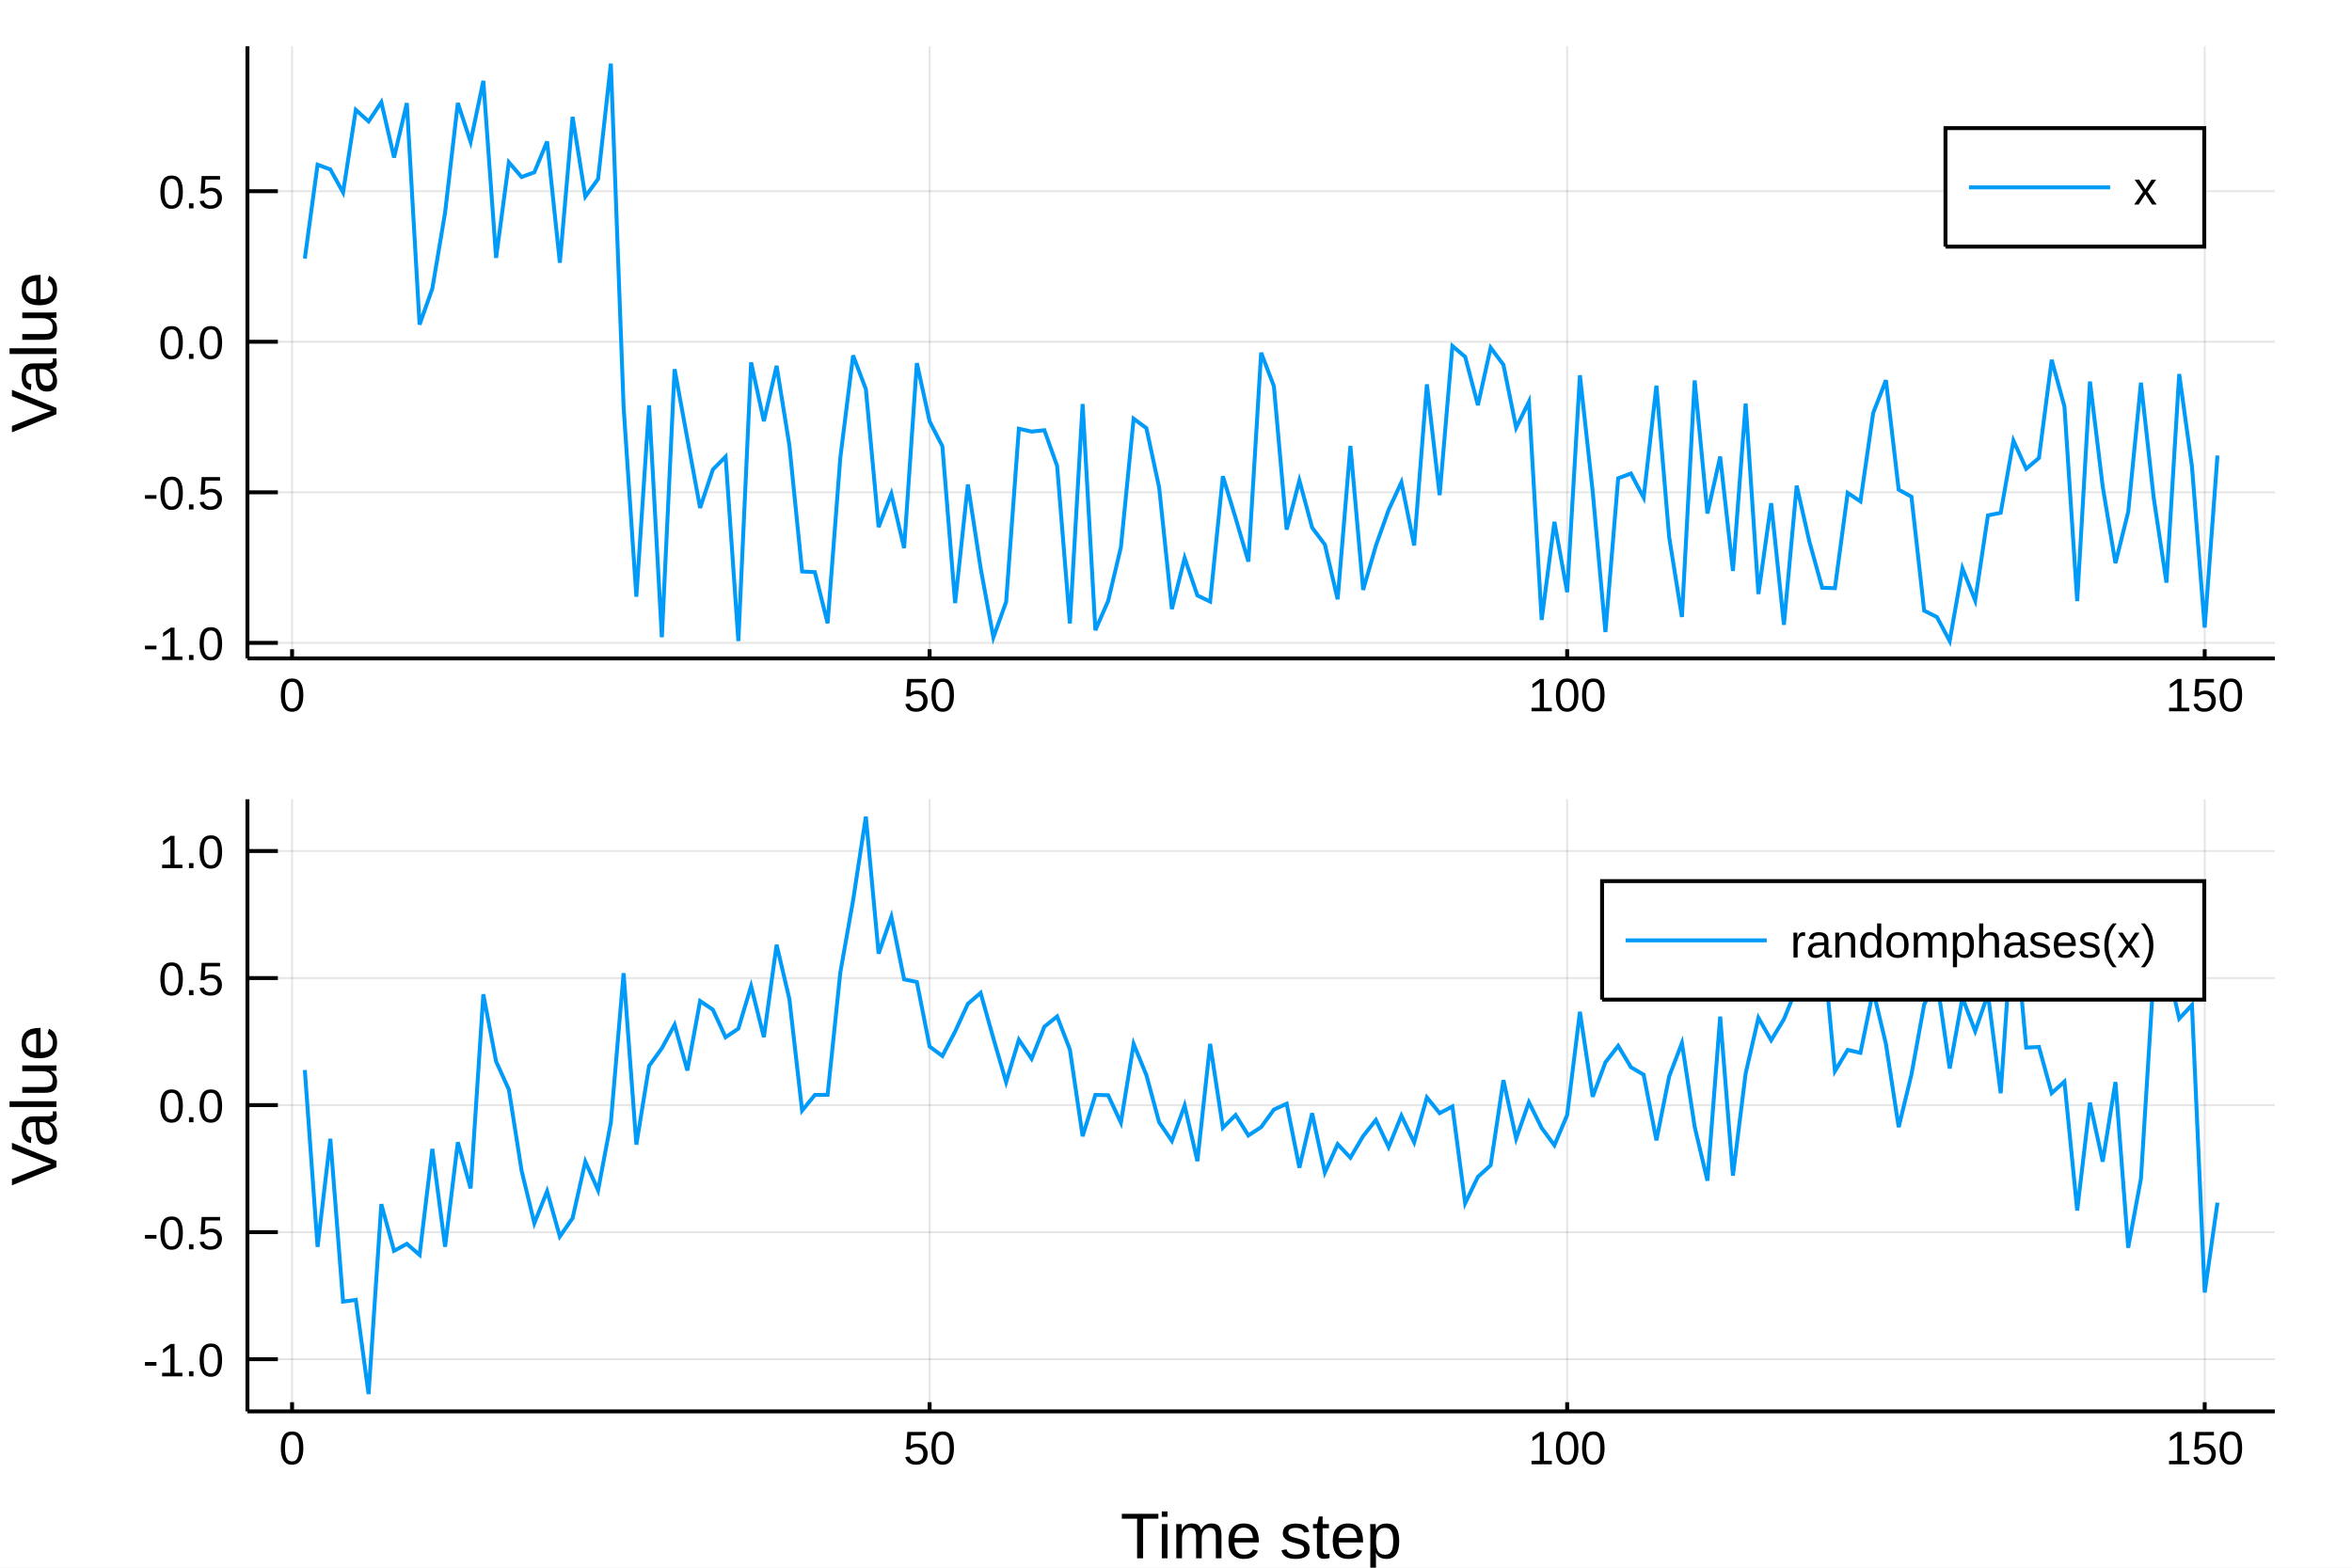
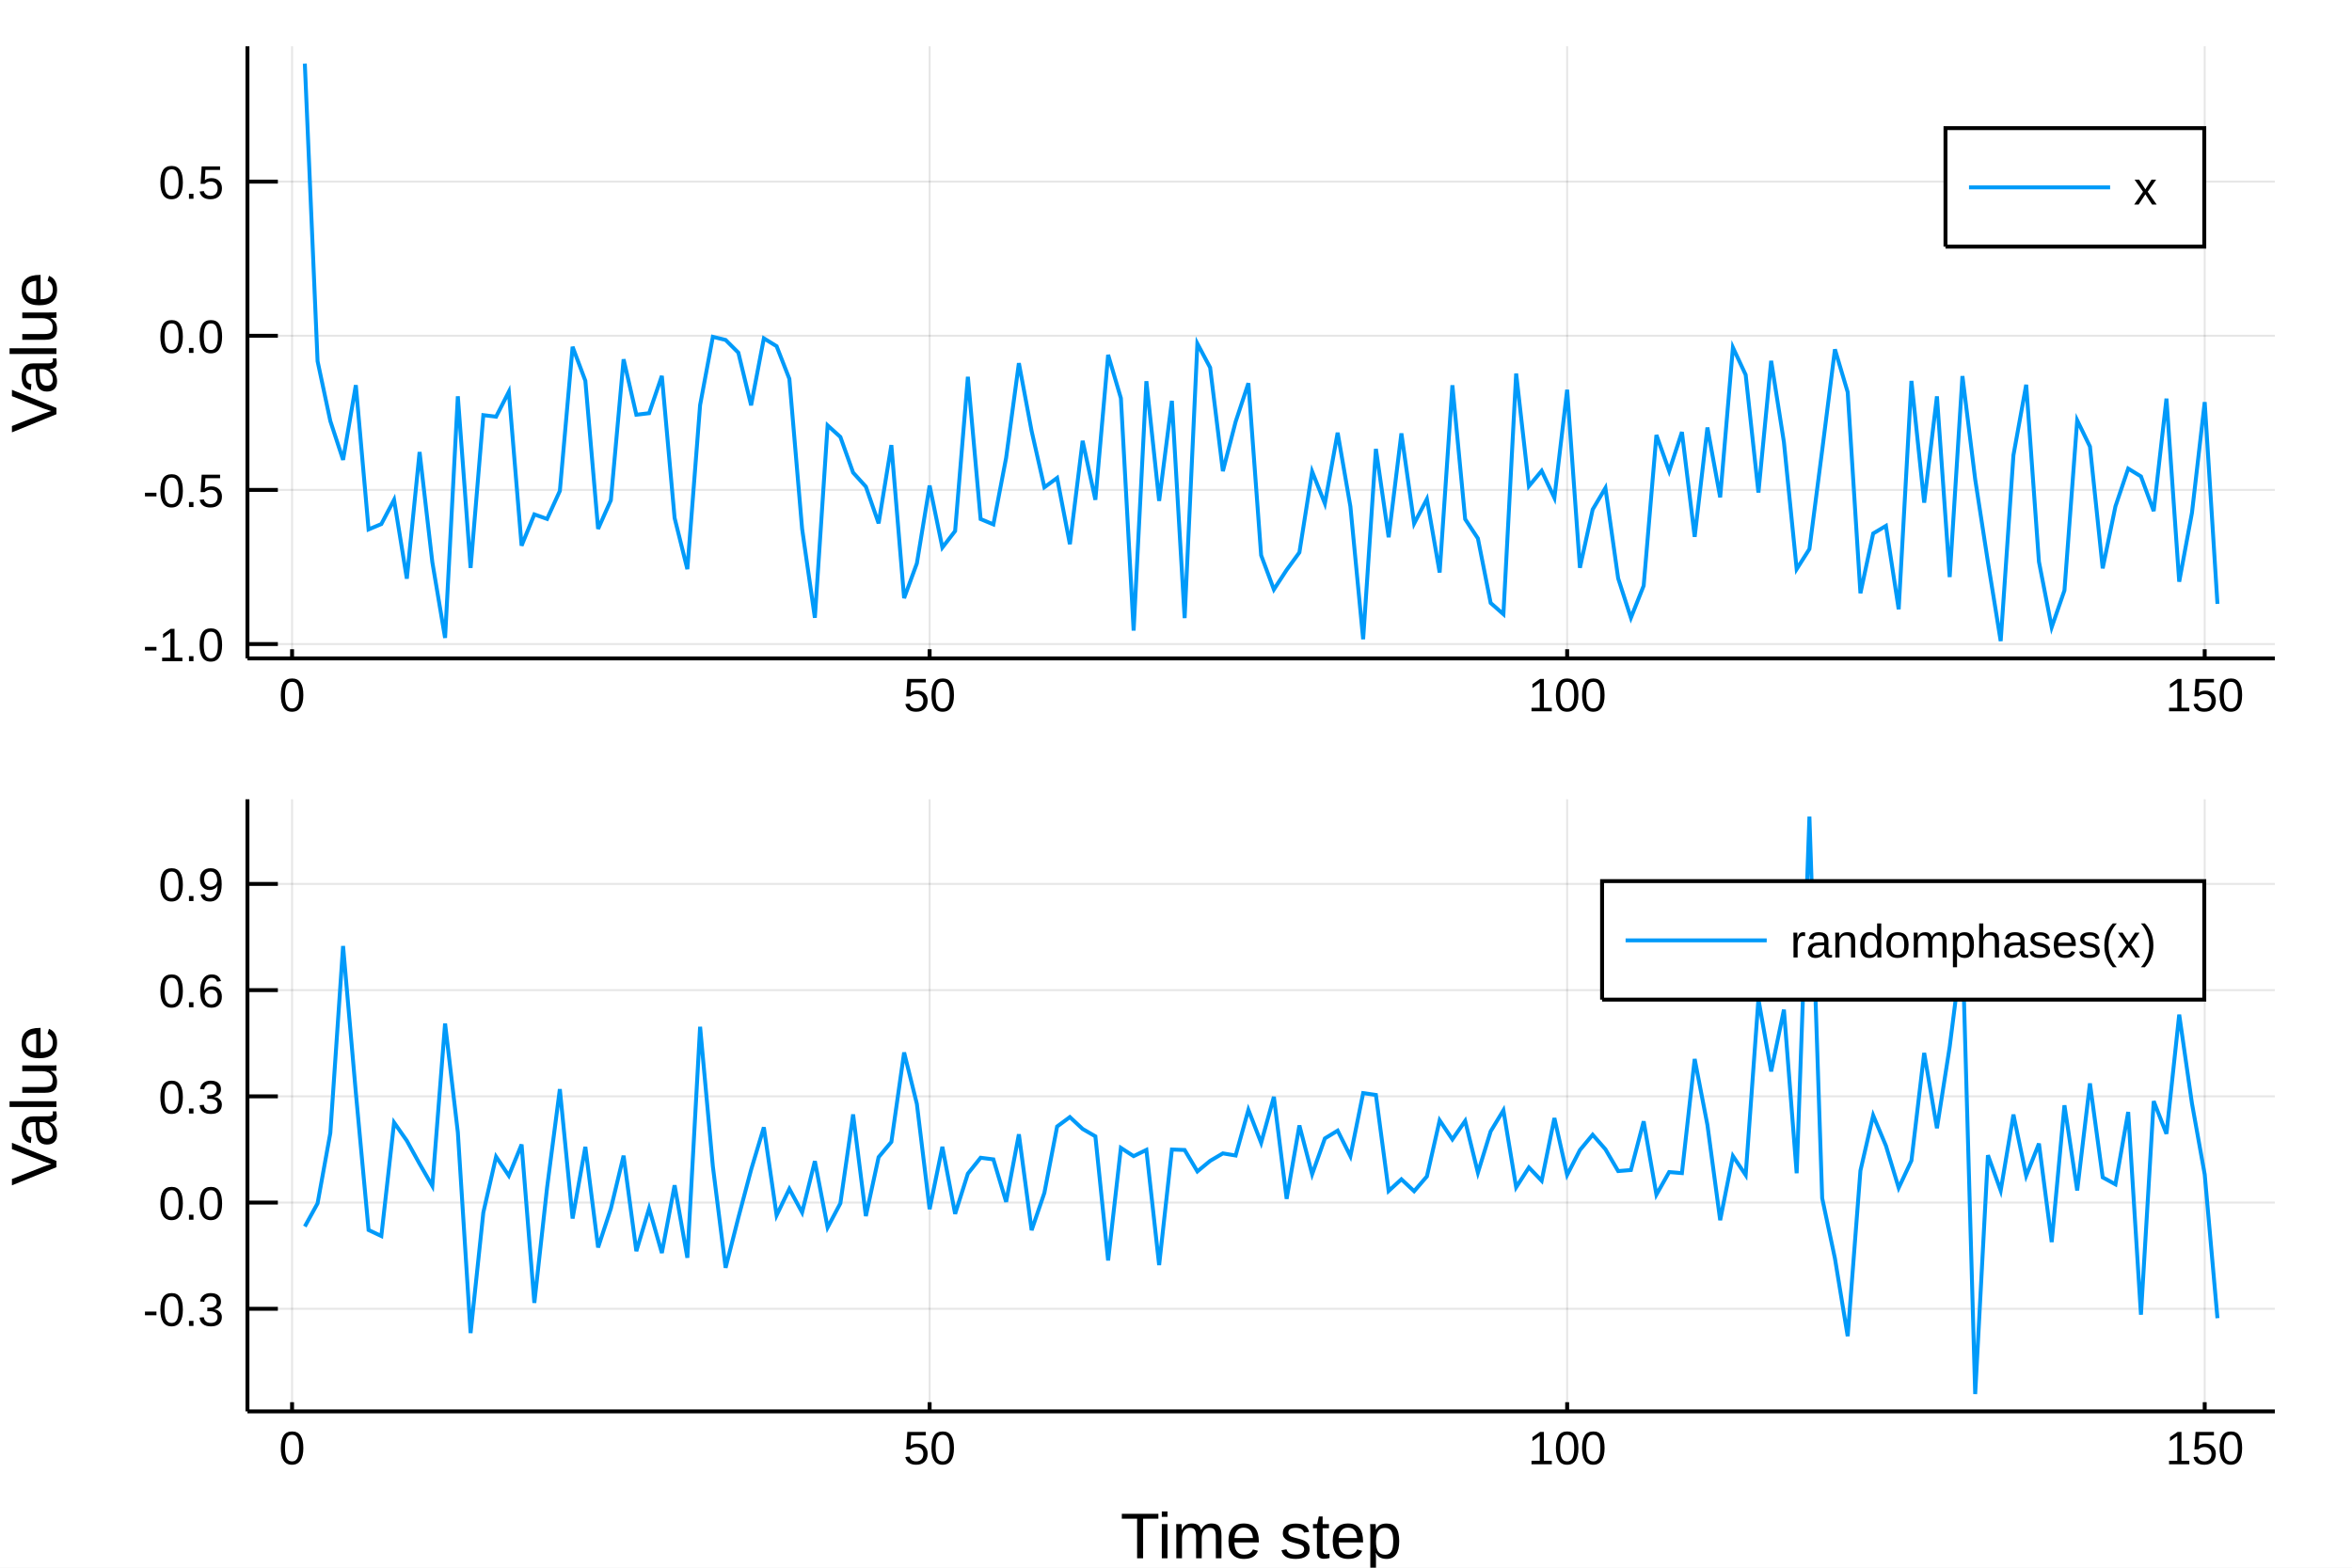
<svg xmlns="http://www.w3.org/2000/svg" width="600" height="400" viewBox="0 0 2400 1600">
  <defs>
-     <clipPath id="clip0000">
+     <clipPath id="clip7400">
      <rect x="0" y="0" width="2400" height="1600" />
    </clipPath>
  </defs>
-   <path clip-path="url(#clip0000)" d=" M0 1600 L2400 1600 L2400 0 L0 0  Z   " fill="#ffffff" fill-rule="evenodd" fill-opacity="1" />
+   <path clip-path="url(#clip7400)" d=" M0 1600 L2400 1600 L2400 0 L0 0  Z   " fill="#ffffff" fill-rule="evenodd" fill-opacity="1" />
  <defs>
-     <clipPath id="clip0001">
+     <clipPath id="clip7401">
      <rect x="480" y="0" width="1681" height="1600" />
    </clipPath>
  </defs>
-   <path clip-path="url(#clip0000)" d=" M252.496 671.979 L2321.26 671.979 L2321.26 47.244 L252.496 47.244  Z   " fill="#ffffff" fill-rule="evenodd" fill-opacity="1" />
+   <path clip-path="url(#clip7400)" d=" M252.496 671.979 L2321.26 671.979 L2321.26 47.244 L252.496 47.244  Z   " fill="#ffffff" fill-rule="evenodd" fill-opacity="1" />
  <defs>
-     <clipPath id="clip0002">
+     <clipPath id="clip7402">
      <rect x="252" y="47" width="2070" height="626" />
    </clipPath>
  </defs>
-   <polyline clip-path="url(#clip0002)" style="stroke:#000000; stroke-width:2; stroke-opacity:0.1; fill:none" points="   298.035,671.979 298.035,47.244    " />
-   <polyline clip-path="url(#clip0002)" style="stroke:#000000; stroke-width:2; stroke-opacity:0.1; fill:none" points="   948.59,671.979 948.59,47.244    " />
-   <polyline clip-path="url(#clip0002)" style="stroke:#000000; stroke-width:2; stroke-opacity:0.1; fill:none" points="   1599.14,671.979 1599.14,47.244    " />
-   <polyline clip-path="url(#clip0002)" style="stroke:#000000; stroke-width:2; stroke-opacity:0.1; fill:none" points="   2249.7,671.979 2249.7,47.244    " />
-   <polyline clip-path="url(#clip0002)" style="stroke:#000000; stroke-width:2; stroke-opacity:0.1; fill:none" points="   252.496,656.119 2321.26,656.119    " />
-   <polyline clip-path="url(#clip0002)" style="stroke:#000000; stroke-width:2; stroke-opacity:0.1; fill:none" points="   252.496,502.461 2321.26,502.461    " />
-   <polyline clip-path="url(#clip0002)" style="stroke:#000000; stroke-width:2; stroke-opacity:0.1; fill:none" points="   252.496,348.804 2321.26,348.804    " />
-   <polyline clip-path="url(#clip0002)" style="stroke:#000000; stroke-width:2; stroke-opacity:0.1; fill:none" points="   252.496,195.147 2321.26,195.147    " />
-   <polyline clip-path="url(#clip0000)" style="stroke:#000000; stroke-width:4; stroke-opacity:1; fill:none" points="   252.496,671.979 2321.26,671.979    " />
-   <polyline clip-path="url(#clip0000)" style="stroke:#000000; stroke-width:4; stroke-opacity:1; fill:none" points="   252.496,671.979 252.496,47.244    " />
-   <polyline clip-path="url(#clip0000)" style="stroke:#000000; stroke-width:4; stroke-opacity:1; fill:none" points="   298.035,671.979 298.035,662.608    " />
-   <polyline clip-path="url(#clip0000)" style="stroke:#000000; stroke-width:4; stroke-opacity:1; fill:none" points="   948.59,671.979 948.59,662.608    " />
-   <polyline clip-path="url(#clip0000)" style="stroke:#000000; stroke-width:4; stroke-opacity:1; fill:none" points="   1599.14,671.979 1599.14,662.608    " />
-   <polyline clip-path="url(#clip0000)" style="stroke:#000000; stroke-width:4; stroke-opacity:1; fill:none" points="   2249.7,671.979 2249.7,662.608    " />
-   <polyline clip-path="url(#clip0000)" style="stroke:#000000; stroke-width:4; stroke-opacity:1; fill:none" points="   252.496,656.119 283.528,656.119    " />
-   <polyline clip-path="url(#clip0000)" style="stroke:#000000; stroke-width:4; stroke-opacity:1; fill:none" points="   252.496,502.461 283.528,502.461    " />
-   <polyline clip-path="url(#clip0000)" style="stroke:#000000; stroke-width:4; stroke-opacity:1; fill:none" points="   252.496,348.804 283.528,348.804    " />
-   <polyline clip-path="url(#clip0000)" style="stroke:#000000; stroke-width:4; stroke-opacity:1; fill:none" points="   252.496,195.147 283.528,195.147    " />
-   <g clip-path="url(#clip0000)">
+   <polyline clip-path="url(#clip7402)" style="stroke:#000000; stroke-width:2; stroke-opacity:0.1; fill:none" points="   298.035,671.979 298.035,47.244    " />
+   <polyline clip-path="url(#clip7402)" style="stroke:#000000; stroke-width:2; stroke-opacity:0.1; fill:none" points="   948.59,671.979 948.59,47.244    " />
+   <polyline clip-path="url(#clip7402)" style="stroke:#000000; stroke-width:2; stroke-opacity:0.1; fill:none" points="   1599.14,671.979 1599.14,47.244    " />
+   <polyline clip-path="url(#clip7402)" style="stroke:#000000; stroke-width:2; stroke-opacity:0.1; fill:none" points="   2249.7,671.979 2249.7,47.244    " />
+   <polyline clip-path="url(#clip7402)" style="stroke:#000000; stroke-width:2; stroke-opacity:0.1; fill:none" points="   252.496,657.327 2321.26,657.327    " />
+   <polyline clip-path="url(#clip7402)" style="stroke:#000000; stroke-width:2; stroke-opacity:0.1; fill:none" points="   252.496,500.013 2321.26,500.013    " />
+   <polyline clip-path="url(#clip7402)" style="stroke:#000000; stroke-width:2; stroke-opacity:0.1; fill:none" points="   252.496,342.699 2321.26,342.699    " />
+   <polyline clip-path="url(#clip7402)" style="stroke:#000000; stroke-width:2; stroke-opacity:0.1; fill:none" points="   252.496,185.384 2321.26,185.384    " />
+   <polyline clip-path="url(#clip7400)" style="stroke:#000000; stroke-width:4; stroke-opacity:1; fill:none" points="   252.496,671.979 2321.26,671.979    " />
+   <polyline clip-path="url(#clip7400)" style="stroke:#000000; stroke-width:4; stroke-opacity:1; fill:none" points="   252.496,671.979 252.496,47.244    " />
+   <polyline clip-path="url(#clip7400)" style="stroke:#000000; stroke-width:4; stroke-opacity:1; fill:none" points="   298.035,671.979 298.035,662.608    " />
+   <polyline clip-path="url(#clip7400)" style="stroke:#000000; stroke-width:4; stroke-opacity:1; fill:none" points="   948.59,671.979 948.59,662.608    " />
+   <polyline clip-path="url(#clip7400)" style="stroke:#000000; stroke-width:4; stroke-opacity:1; fill:none" points="   1599.14,671.979 1599.14,662.608    " />
+   <polyline clip-path="url(#clip7400)" style="stroke:#000000; stroke-width:4; stroke-opacity:1; fill:none" points="   2249.7,671.979 2249.7,662.608    " />
+   <polyline clip-path="url(#clip7400)" style="stroke:#000000; stroke-width:4; stroke-opacity:1; fill:none" points="   252.496,657.327 283.528,657.327    " />
+   <polyline clip-path="url(#clip7400)" style="stroke:#000000; stroke-width:4; stroke-opacity:1; fill:none" points="   252.496,500.013 283.528,500.013    " />
+   <polyline clip-path="url(#clip7400)" style="stroke:#000000; stroke-width:4; stroke-opacity:1; fill:none" points="   252.496,342.699 283.528,342.699    " />
+   <polyline clip-path="url(#clip7400)" style="stroke:#000000; stroke-width:4; stroke-opacity:1; fill:none" points="   252.496,185.384 283.528,185.384    " />
+   <g clip-path="url(#clip7400)">
    <text style="fill:#000000; fill-opacity:1; font-family:Arial,Helvetica Neue,Helvetica,sans-serif; font-size:48px; text-anchor:middle;" transform="rotate(0, 298.035, 725.979)" x="298.035" y="725.979">0</text>
  </g>
-   <g clip-path="url(#clip0000)">
+   <g clip-path="url(#clip7400)">
    <text style="fill:#000000; fill-opacity:1; font-family:Arial,Helvetica Neue,Helvetica,sans-serif; font-size:48px; text-anchor:middle;" transform="rotate(0, 948.59, 725.979)" x="948.59" y="725.979">50</text>
  </g>
-   <g clip-path="url(#clip0000)">
+   <g clip-path="url(#clip7400)">
    <text style="fill:#000000; fill-opacity:1; font-family:Arial,Helvetica Neue,Helvetica,sans-serif; font-size:48px; text-anchor:middle;" transform="rotate(0, 1599.14, 725.979)" x="1599.14" y="725.979">100</text>
  </g>
-   <g clip-path="url(#clip0000)">
+   <g clip-path="url(#clip7400)">
    <text style="fill:#000000; fill-opacity:1; font-family:Arial,Helvetica Neue,Helvetica,sans-serif; font-size:48px; text-anchor:middle;" transform="rotate(0, 2249.7, 725.979)" x="2249.7" y="725.979">150</text>
  </g>
-   <g clip-path="url(#clip0000)">
-     <text style="fill:#000000; fill-opacity:1; font-family:Arial,Helvetica Neue,Helvetica,sans-serif; font-size:48px; text-anchor:end;" transform="rotate(0, 228.496, 673.619)" x="228.496" y="673.619">-1.0</text>
+   <g clip-path="url(#clip7400)">
+     <text style="fill:#000000; fill-opacity:1; font-family:Arial,Helvetica Neue,Helvetica,sans-serif; font-size:48px; text-anchor:end;" transform="rotate(0, 228.496, 674.827)" x="228.496" y="674.827">-1.0</text>
  </g>
-   <g clip-path="url(#clip0000)">
-     <text style="fill:#000000; fill-opacity:1; font-family:Arial,Helvetica Neue,Helvetica,sans-serif; font-size:48px; text-anchor:end;" transform="rotate(0, 228.496, 519.961)" x="228.496" y="519.961">-0.5</text>
+   <g clip-path="url(#clip7400)">
+     <text style="fill:#000000; fill-opacity:1; font-family:Arial,Helvetica Neue,Helvetica,sans-serif; font-size:48px; text-anchor:end;" transform="rotate(0, 228.496, 517.513)" x="228.496" y="517.513">-0.5</text>
  </g>
-   <g clip-path="url(#clip0000)">
-     <text style="fill:#000000; fill-opacity:1; font-family:Arial,Helvetica Neue,Helvetica,sans-serif; font-size:48px; text-anchor:end;" transform="rotate(0, 228.496, 366.304)" x="228.496" y="366.304">0.0</text>
+   <g clip-path="url(#clip7400)">
+     <text style="fill:#000000; fill-opacity:1; font-family:Arial,Helvetica Neue,Helvetica,sans-serif; font-size:48px; text-anchor:end;" transform="rotate(0, 228.496, 360.199)" x="228.496" y="360.199">0.0</text>
  </g>
-   <g clip-path="url(#clip0000)">
-     <text style="fill:#000000; fill-opacity:1; font-family:Arial,Helvetica Neue,Helvetica,sans-serif; font-size:48px; text-anchor:end;" transform="rotate(0, 228.496, 212.647)" x="228.496" y="212.647">0.5</text>
+   <g clip-path="url(#clip7400)">
+     <text style="fill:#000000; fill-opacity:1; font-family:Arial,Helvetica Neue,Helvetica,sans-serif; font-size:48px; text-anchor:end;" transform="rotate(0, 228.496, 202.884)" x="228.496" y="202.884">0.5</text>
  </g>
-   <g clip-path="url(#clip0000)">
+   <g clip-path="url(#clip7400)">
    <text style="fill:#000000; fill-opacity:1; font-family:Arial,Helvetica Neue,Helvetica,sans-serif; font-size:66px; text-anchor:middle;" transform="rotate(-90, 57.6, 359.611)" x="57.6" y="359.611">Value</text>
  </g>
-   <polyline clip-path="url(#clip0002)" style="stroke:#009af9; stroke-width:4; stroke-opacity:1; fill:none" points="   311.046,263.856 324.057,168.105 337.068,172.914 350.079,196.374 363.091,112.134 376.102,123.906 389.113,104.247 402.124,160.779 415.135,105.225 428.146,331.309    441.157,294.472 454.168,217.08 467.179,105.172 480.19,144.726 493.201,82.506 506.213,263.191 519.224,165.616 532.235,180.656 545.246,175.836 558.257,144.42    571.268,268.14 584.279,119.294 597.29,200.641 610.301,182.592 623.312,64.925 636.323,415.359 649.335,609.014 662.346,413.659 675.357,650.422 688.368,376.777    701.379,447.765 714.39,518.398 727.401,479.233 740.412,466.109 753.423,654.275 766.434,369.866 779.445,429.869 792.457,373.422 805.468,454.344 818.479,583.26    831.49,583.918 844.501,636.132 857.512,466.731 870.523,362.774 883.534,397.23 896.545,537.938 909.556,503.894 922.567,559.35 935.579,370.581 948.59,430.091    961.601,455.39 974.612,615.564 987.623,494.479 1000.63,579.739 1013.65,650.53 1026.66,614.257 1039.67,437.547 1052.68,440.471 1065.69,439.074 1078.7,475.564    1091.71,636.293 1104.72,412.333 1117.73,643.153 1130.74,613.344 1143.76,558.57 1156.77,427.325 1169.78,436.978 1182.79,497.484 1195.8,621.644 1208.81,569.436    1221.82,607.692 1234.83,613.979 1247.84,486.053 1260.86,528.862 1273.87,573.185 1286.88,359.979 1299.89,394.098 1312.9,540.528 1325.91,490.319 1338.92,538.493    1351.93,555.86 1364.94,611.62 1377.96,455.055 1390.97,602.036 1403.98,556.819 1416.99,520.363 1430,492.225 1443.01,556.736 1456.02,392.265 1469.03,505.348    1482.04,353.107 1495.06,364.196 1508.07,413.544 1521.08,354.803 1534.09,372.28 1547.1,436.547 1560.11,409.932 1573.12,632.725 1586.13,532.617 1599.14,604.378    1612.16,383.003 1625.17,501.41 1638.18,645.085 1651.19,488.159 1664.2,483.275 1677.21,507.921 1690.22,393.594 1703.23,548.173 1716.24,629.71 1729.26,388.272    1742.27,524.099 1755.28,466.036 1768.29,582.725 1781.3,411.868 1794.31,606.28 1807.32,513.575 1820.33,637.702 1833.34,495.692 1846.35,552.9 1859.37,599.869    1872.38,600.303 1885.39,503.046 1898.4,511.733 1911.41,421.542 1924.42,388.037 1937.43,499.74 1950.44,506.898 1963.45,623.261 1976.47,629.767 1989.48,654.297    2002.49,580.088 2015.5,612.9 2028.51,526.01 2041.52,523.381 2054.53,449.749 2067.54,478.496 2080.55,467.411 2093.57,367.269 2106.58,414.9 2119.59,613.46    2132.6,389.381 2145.61,496.532 2158.62,574.758 2171.63,522.492 2184.64,390.618 2197.65,507.992 2210.67,594.672 2223.68,381.754 2236.69,476.133 2249.7,640.532    2262.71,464.937    " />
-   <path clip-path="url(#clip0000)" d=" M1985.19 251.724 L2249.26 251.724 L2249.26 130.764 L1985.19 130.764  Z   " fill="#ffffff" fill-rule="evenodd" fill-opacity="1" />
-   <polyline clip-path="url(#clip0000)" style="stroke:#000000; stroke-width:4; stroke-opacity:1; fill:none" points="   1985.19,251.724 2249.26,251.724 2249.26,130.764 1985.19,130.764 1985.19,251.724    " />
-   <polyline clip-path="url(#clip0000)" style="stroke:#009af9; stroke-width:4; stroke-opacity:1; fill:none" points="   2009.19,191.244 2153.19,191.244    " />
-   <g clip-path="url(#clip0000)">
+   <polyline clip-path="url(#clip7402)" style="stroke:#009af9; stroke-width:4; stroke-opacity:1; fill:none" points="   311.046,64.925 324.057,368.609 337.068,429.702 350.079,469.34 363.091,393.078 376.102,540.332 389.113,534.854 402.124,510.085 415.135,590.594 428.146,461.311    441.157,573.799 454.168,651.064 467.179,404.454 480.19,579.61 493.201,423.692 506.213,425.298 519.224,399.828 532.235,556.922 545.246,524.987 558.257,529.622    571.268,501.066 584.279,353.938 597.29,388.609 610.301,539.797 623.312,510.531 636.323,366.681 649.335,423.278 662.346,421.727 675.357,383.641 688.368,528.668    701.379,580.877 714.39,413.414 727.401,343.752 740.412,346.943 753.423,359.914 766.434,413.662 779.445,345.318 792.457,353.339 805.468,386.616 818.479,539.709    831.49,630.52 844.501,434.171 857.512,445.936 870.523,482.345 883.534,496.693 896.545,534.151 909.556,454.256 922.567,610.464 935.579,574.993 948.59,495.574    961.601,558.825 974.612,541.97 987.623,384.547 1000.63,529.756 1013.65,535.207 1026.66,467.25 1039.67,370.649 1052.68,439.983 1065.69,497.345 1078.7,487.79    1091.71,555.407 1104.72,449.886 1117.73,510.097 1130.74,362.18 1143.76,406.408 1156.77,643.581 1169.78,389.057 1182.79,511.229 1195.8,409.107 1208.81,630.844    1221.82,350.674 1234.83,375.176 1247.84,480.873 1260.86,430.378 1273.87,391.096 1286.88,566.703 1299.89,601.647 1312.9,581.646 1325.91,563.823 1338.92,481.252    1351.93,513.922 1364.94,441.619 1377.96,516.951 1390.97,652.421 1403.98,458.151 1416.99,548.34 1430,442.31 1443.01,534.337 1456.02,509.312 1469.03,584.334    1482.04,393.183 1495.06,529.828 1508.07,549.534 1521.08,615.397 1534.09,626.842 1547.1,381.233 1560.11,496.194 1573.12,480.505 1586.13,508.14 1599.14,397.763    1612.16,579.523 1625.17,520.015 1638.18,498.043 1651.19,590.292 1664.2,630.539 1677.21,597.81 1690.22,443.969 1703.23,480.796 1716.24,440.938 1729.26,547.921    1742.27,436.318 1755.28,507.6 1768.29,354.67 1781.3,382.54 1794.31,502.721 1807.32,368.273 1820.33,451.296 1833.34,580.838 1846.35,560.326 1859.37,459.467    1872.38,356.521 1885.39,400.203 1898.4,605.521 1911.41,544.476 1924.42,536.722 1937.43,621.871 1950.44,388.77 1963.45,513.024 1976.47,404.525 1989.48,588.952    2002.49,383.825 2015.5,489.276 2028.51,573.665 2041.52,654.297 2054.53,464.588 2067.54,392.674 2080.55,573.281 2093.57,640.176 2106.58,602.589 2119.59,428.961    2132.6,455.761 2145.61,580.071 2158.62,516.78 2171.63,478.252 2184.64,486.214 2197.65,521.622 2210.67,406.827 2223.68,593.715 2236.69,523.379 2249.7,410.38    2262.71,616.324    " />
+   <path clip-path="url(#clip7400)" d=" M1985.19 251.724 L2249.26 251.724 L2249.26 130.764 L1985.19 130.764  Z   " fill="#ffffff" fill-rule="evenodd" fill-opacity="1" />
+   <polyline clip-path="url(#clip7400)" style="stroke:#000000; stroke-width:4; stroke-opacity:1; fill:none" points="   1985.19,251.724 2249.26,251.724 2249.26,130.764 1985.19,130.764 1985.19,251.724    " />
+   <polyline clip-path="url(#clip7400)" style="stroke:#009af9; stroke-width:4; stroke-opacity:1; fill:none" points="   2009.19,191.244 2153.19,191.244    " />
+   <g clip-path="url(#clip7400)">
    <text style="fill:#000000; fill-opacity:1; font-family:Arial,Helvetica Neue,Helvetica,sans-serif; font-size:48px; text-anchor:start;" transform="rotate(0, 2177.19, 208.744)" x="2177.19" y="208.744">x</text>
  </g>
-   <path clip-path="url(#clip0000)" d=" M252.496 1440.48 L2321.26 1440.48 L2321.26 815.748 L252.496 815.748  Z   " fill="#ffffff" fill-rule="evenodd" fill-opacity="1" />
+   <path clip-path="url(#clip7400)" d=" M252.496 1440.48 L2321.26 1440.48 L2321.26 815.748 L252.496 815.748  Z   " fill="#ffffff" fill-rule="evenodd" fill-opacity="1" />
  <defs>
-     <clipPath id="clip0003">
+     <clipPath id="clip7403">
      <rect x="252" y="815" width="2070" height="626" />
    </clipPath>
  </defs>
-   <polyline clip-path="url(#clip0003)" style="stroke:#000000; stroke-width:2; stroke-opacity:0.1; fill:none" points="   298.035,1440.48 298.035,815.748    " />
-   <polyline clip-path="url(#clip0003)" style="stroke:#000000; stroke-width:2; stroke-opacity:0.1; fill:none" points="   948.59,1440.48 948.59,815.748    " />
-   <polyline clip-path="url(#clip0003)" style="stroke:#000000; stroke-width:2; stroke-opacity:0.1; fill:none" points="   1599.14,1440.48 1599.14,815.748    " />
-   <polyline clip-path="url(#clip0003)" style="stroke:#000000; stroke-width:2; stroke-opacity:0.1; fill:none" points="   2249.7,1440.48 2249.7,815.748    " />
-   <polyline clip-path="url(#clip0003)" style="stroke:#000000; stroke-width:2; stroke-opacity:0.1; fill:none" points="   252.496,1387.21 2321.26,1387.21    " />
-   <polyline clip-path="url(#clip0003)" style="stroke:#000000; stroke-width:2; stroke-opacity:0.1; fill:none" points="   252.496,1257.55 2321.26,1257.55    " />
-   <polyline clip-path="url(#clip0003)" style="stroke:#000000; stroke-width:2; stroke-opacity:0.1; fill:none" points="   252.496,1127.89 2321.26,1127.89    " />
-   <polyline clip-path="url(#clip0003)" style="stroke:#000000; stroke-width:2; stroke-opacity:0.1; fill:none" points="   252.496,998.225 2321.26,998.225    " />
-   <polyline clip-path="url(#clip0003)" style="stroke:#000000; stroke-width:2; stroke-opacity:0.1; fill:none" points="   252.496,868.563 2321.26,868.563    " />
-   <polyline clip-path="url(#clip0000)" style="stroke:#000000; stroke-width:4; stroke-opacity:1; fill:none" points="   252.496,1440.48 2321.26,1440.48    " />
-   <polyline clip-path="url(#clip0000)" style="stroke:#000000; stroke-width:4; stroke-opacity:1; fill:none" points="   252.496,1440.48 252.496,815.748    " />
-   <polyline clip-path="url(#clip0000)" style="stroke:#000000; stroke-width:4; stroke-opacity:1; fill:none" points="   298.035,1440.48 298.035,1431.11    " />
-   <polyline clip-path="url(#clip0000)" style="stroke:#000000; stroke-width:4; stroke-opacity:1; fill:none" points="   948.59,1440.48 948.59,1431.11    " />
-   <polyline clip-path="url(#clip0000)" style="stroke:#000000; stroke-width:4; stroke-opacity:1; fill:none" points="   1599.14,1440.48 1599.14,1431.11    " />
-   <polyline clip-path="url(#clip0000)" style="stroke:#000000; stroke-width:4; stroke-opacity:1; fill:none" points="   2249.7,1440.48 2249.7,1431.11    " />
-   <polyline clip-path="url(#clip0000)" style="stroke:#000000; stroke-width:4; stroke-opacity:1; fill:none" points="   252.496,1387.21 283.528,1387.21    " />
-   <polyline clip-path="url(#clip0000)" style="stroke:#000000; stroke-width:4; stroke-opacity:1; fill:none" points="   252.496,1257.55 283.528,1257.55    " />
-   <polyline clip-path="url(#clip0000)" style="stroke:#000000; stroke-width:4; stroke-opacity:1; fill:none" points="   252.496,1127.89 283.528,1127.89    " />
-   <polyline clip-path="url(#clip0000)" style="stroke:#000000; stroke-width:4; stroke-opacity:1; fill:none" points="   252.496,998.225 283.528,998.225    " />
-   <polyline clip-path="url(#clip0000)" style="stroke:#000000; stroke-width:4; stroke-opacity:1; fill:none" points="   252.496,868.563 283.528,868.563    " />
-   <g clip-path="url(#clip0000)">
+   <polyline clip-path="url(#clip7403)" style="stroke:#000000; stroke-width:2; stroke-opacity:0.1; fill:none" points="   298.035,1440.48 298.035,815.748    " />
+   <polyline clip-path="url(#clip7403)" style="stroke:#000000; stroke-width:2; stroke-opacity:0.1; fill:none" points="   948.59,1440.48 948.59,815.748    " />
+   <polyline clip-path="url(#clip7403)" style="stroke:#000000; stroke-width:2; stroke-opacity:0.1; fill:none" points="   1599.14,1440.48 1599.14,815.748    " />
+   <polyline clip-path="url(#clip7403)" style="stroke:#000000; stroke-width:2; stroke-opacity:0.1; fill:none" points="   2249.7,1440.48 2249.7,815.748    " />
+   <polyline clip-path="url(#clip7403)" style="stroke:#000000; stroke-width:2; stroke-opacity:0.1; fill:none" points="   252.496,1335.76 2321.26,1335.76    " />
+   <polyline clip-path="url(#clip7403)" style="stroke:#000000; stroke-width:2; stroke-opacity:0.1; fill:none" points="   252.496,1227.36 2321.26,1227.36    " />
+   <polyline clip-path="url(#clip7403)" style="stroke:#000000; stroke-width:2; stroke-opacity:0.1; fill:none" points="   252.496,1118.95 2321.26,1118.95    " />
+   <polyline clip-path="url(#clip7403)" style="stroke:#000000; stroke-width:2; stroke-opacity:0.1; fill:none" points="   252.496,1010.54 2321.26,1010.54    " />
+   <polyline clip-path="url(#clip7403)" style="stroke:#000000; stroke-width:2; stroke-opacity:0.1; fill:none" points="   252.496,902.137 2321.26,902.137    " />
+   <polyline clip-path="url(#clip7400)" style="stroke:#000000; stroke-width:4; stroke-opacity:1; fill:none" points="   252.496,1440.48 2321.26,1440.48    " />
+   <polyline clip-path="url(#clip7400)" style="stroke:#000000; stroke-width:4; stroke-opacity:1; fill:none" points="   252.496,1440.48 252.496,815.748    " />
+   <polyline clip-path="url(#clip7400)" style="stroke:#000000; stroke-width:4; stroke-opacity:1; fill:none" points="   298.035,1440.48 298.035,1431.11    " />
+   <polyline clip-path="url(#clip7400)" style="stroke:#000000; stroke-width:4; stroke-opacity:1; fill:none" points="   948.59,1440.48 948.59,1431.11    " />
+   <polyline clip-path="url(#clip7400)" style="stroke:#000000; stroke-width:4; stroke-opacity:1; fill:none" points="   1599.14,1440.48 1599.14,1431.11    " />
+   <polyline clip-path="url(#clip7400)" style="stroke:#000000; stroke-width:4; stroke-opacity:1; fill:none" points="   2249.7,1440.48 2249.7,1431.11    " />
+   <polyline clip-path="url(#clip7400)" style="stroke:#000000; stroke-width:4; stroke-opacity:1; fill:none" points="   252.496,1335.76 283.528,1335.76    " />
+   <polyline clip-path="url(#clip7400)" style="stroke:#000000; stroke-width:4; stroke-opacity:1; fill:none" points="   252.496,1227.36 283.528,1227.36    " />
+   <polyline clip-path="url(#clip7400)" style="stroke:#000000; stroke-width:4; stroke-opacity:1; fill:none" points="   252.496,1118.95 283.528,1118.95    " />
+   <polyline clip-path="url(#clip7400)" style="stroke:#000000; stroke-width:4; stroke-opacity:1; fill:none" points="   252.496,1010.54 283.528,1010.54    " />
+   <polyline clip-path="url(#clip7400)" style="stroke:#000000; stroke-width:4; stroke-opacity:1; fill:none" points="   252.496,902.137 283.528,902.137    " />
+   <g clip-path="url(#clip7400)">
    <text style="fill:#000000; fill-opacity:1; font-family:Arial,Helvetica Neue,Helvetica,sans-serif; font-size:48px; text-anchor:middle;" transform="rotate(0, 298.035, 1494.48)" x="298.035" y="1494.48">0</text>
  </g>
-   <g clip-path="url(#clip0000)">
+   <g clip-path="url(#clip7400)">
    <text style="fill:#000000; fill-opacity:1; font-family:Arial,Helvetica Neue,Helvetica,sans-serif; font-size:48px; text-anchor:middle;" transform="rotate(0, 948.59, 1494.48)" x="948.59" y="1494.48">50</text>
  </g>
-   <g clip-path="url(#clip0000)">
+   <g clip-path="url(#clip7400)">
    <text style="fill:#000000; fill-opacity:1; font-family:Arial,Helvetica Neue,Helvetica,sans-serif; font-size:48px; text-anchor:middle;" transform="rotate(0, 1599.14, 1494.48)" x="1599.14" y="1494.48">100</text>
  </g>
-   <g clip-path="url(#clip0000)">
+   <g clip-path="url(#clip7400)">
    <text style="fill:#000000; fill-opacity:1; font-family:Arial,Helvetica Neue,Helvetica,sans-serif; font-size:48px; text-anchor:middle;" transform="rotate(0, 2249.7, 1494.48)" x="2249.7" y="1494.48">150</text>
  </g>
-   <g clip-path="url(#clip0000)">
-     <text style="fill:#000000; fill-opacity:1; font-family:Arial,Helvetica Neue,Helvetica,sans-serif; font-size:48px; text-anchor:end;" transform="rotate(0, 228.496, 1404.71)" x="228.496" y="1404.71">-1.0</text>
+   <g clip-path="url(#clip7400)">
+     <text style="fill:#000000; fill-opacity:1; font-family:Arial,Helvetica Neue,Helvetica,sans-serif; font-size:48px; text-anchor:end;" transform="rotate(0, 228.496, 1353.26)" x="228.496" y="1353.26">-0.3</text>
  </g>
-   <g clip-path="url(#clip0000)">
-     <text style="fill:#000000; fill-opacity:1; font-family:Arial,Helvetica Neue,Helvetica,sans-serif; font-size:48px; text-anchor:end;" transform="rotate(0, 228.496, 1275.05)" x="228.496" y="1275.05">-0.5</text>
+   <g clip-path="url(#clip7400)">
+     <text style="fill:#000000; fill-opacity:1; font-family:Arial,Helvetica Neue,Helvetica,sans-serif; font-size:48px; text-anchor:end;" transform="rotate(0, 228.496, 1244.86)" x="228.496" y="1244.86">0.0</text>
  </g>
-   <g clip-path="url(#clip0000)">
-     <text style="fill:#000000; fill-opacity:1; font-family:Arial,Helvetica Neue,Helvetica,sans-serif; font-size:48px; text-anchor:end;" transform="rotate(0, 228.496, 1145.39)" x="228.496" y="1145.39">0.0</text>
+   <g clip-path="url(#clip7400)">
+     <text style="fill:#000000; fill-opacity:1; font-family:Arial,Helvetica Neue,Helvetica,sans-serif; font-size:48px; text-anchor:end;" transform="rotate(0, 228.496, 1136.45)" x="228.496" y="1136.45">0.3</text>
  </g>
-   <g clip-path="url(#clip0000)">
-     <text style="fill:#000000; fill-opacity:1; font-family:Arial,Helvetica Neue,Helvetica,sans-serif; font-size:48px; text-anchor:end;" transform="rotate(0, 228.496, 1015.73)" x="228.496" y="1015.73">0.5</text>
+   <g clip-path="url(#clip7400)">
+     <text style="fill:#000000; fill-opacity:1; font-family:Arial,Helvetica Neue,Helvetica,sans-serif; font-size:48px; text-anchor:end;" transform="rotate(0, 228.496, 1028.04)" x="228.496" y="1028.04">0.6</text>
  </g>
-   <g clip-path="url(#clip0000)">
-     <text style="fill:#000000; fill-opacity:1; font-family:Arial,Helvetica Neue,Helvetica,sans-serif; font-size:48px; text-anchor:end;" transform="rotate(0, 228.496, 886.063)" x="228.496" y="886.063">1.0</text>
+   <g clip-path="url(#clip7400)">
+     <text style="fill:#000000; fill-opacity:1; font-family:Arial,Helvetica Neue,Helvetica,sans-serif; font-size:48px; text-anchor:end;" transform="rotate(0, 228.496, 919.637)" x="228.496" y="919.637">0.9</text>
  </g>
-   <g clip-path="url(#clip0000)">
+   <g clip-path="url(#clip7400)">
    <text style="fill:#000000; fill-opacity:1; font-family:Arial,Helvetica Neue,Helvetica,sans-serif; font-size:66px; text-anchor:middle;" transform="rotate(0, 1286.88, 1590.4)" x="1286.88" y="1590.4">Time step</text>
  </g>
-   <g clip-path="url(#clip0000)">
+   <g clip-path="url(#clip7400)">
    <text style="fill:#000000; fill-opacity:1; font-family:Arial,Helvetica Neue,Helvetica,sans-serif; font-size:66px; text-anchor:middle;" transform="rotate(-90, 57.6, 1128.12)" x="57.6" y="1128.12">Value</text>
  </g>
-   <polyline clip-path="url(#clip0003)" style="stroke:#009af9; stroke-width:4; stroke-opacity:1; fill:none" points="   311.046,1092.11 324.057,1272.6 337.068,1162.25 350.079,1328.43 363.091,1326.66 376.102,1422.8 389.113,1228.99 402.124,1276.62 415.135,1269.49 428.146,1280.78    441.157,1172.61 454.168,1272.44 467.179,1165.77 480.19,1212.89 493.201,1014.8 506.213,1083.29 519.224,1111.99 532.235,1194.78 545.246,1248.42 558.257,1215.79    571.268,1261.97 584.279,1243.24 597.29,1185.56 610.301,1214.79 623.312,1145.66 636.323,993.218 649.335,1168.21 662.346,1087.87 675.357,1069.88 688.368,1045.82    701.379,1092.51 714.39,1021.65 727.401,1030.46 740.412,1058.65 753.423,1049.83 766.434,1006.46 779.445,1058.52 792.457,964.285 805.468,1019.5 818.479,1133.48    831.49,1117.52 844.501,1117.38 857.512,992.238 870.523,918.804 883.534,833.429 896.545,973.292 909.556,935.625 922.567,999.556 935.579,1002.22 948.59,1068.08    961.601,1077.76 974.612,1052.77 987.623,1024.51 1000.63,1013.34 1013.65,1059.79 1026.66,1104.4 1039.67,1061.13 1052.68,1080.61 1065.69,1047.85 1078.7,1037.39    1091.71,1071.17 1104.72,1159.65 1117.73,1117.48 1130.74,1117.81 1143.76,1145.79 1156.77,1065.47 1169.78,1097.29 1182.79,1145.39 1195.8,1164.4 1208.81,1128.27    1221.82,1185.09 1234.83,1065.4 1247.84,1151.01 1260.86,1137.99 1273.87,1158.88 1286.88,1150.36 1299.89,1132.46 1312.9,1126.52 1325.91,1191.76 1338.92,1136.19    1351.93,1196.64 1364.94,1167.74 1377.96,1181.54 1390.97,1159.5 1403.98,1143.06 1416.99,1170.76 1430,1138.63 1443.01,1165.89 1456.02,1120.04 1469.03,1136.11    1482.04,1129.28 1495.06,1228.06 1508.07,1201.09 1521.08,1189.26 1534.09,1102.38 1547.1,1162.09 1560.11,1124.93 1573.12,1151.19 1586.13,1168.89 1599.14,1138.07    1612.16,1032.67 1625.17,1119.33 1638.18,1084.21 1651.19,1067.41 1664.2,1089.18 1677.21,1096.88 1690.22,1163.82 1703.23,1098.6 1716.24,1064.53 1729.26,1150    1742.27,1205.01 1755.28,1037.51 1768.29,1199.88 1781.3,1095.36 1794.31,1038.77 1807.32,1061.7 1820.33,1040.19 1833.34,1008.3 1846.35,1003.97 1859.37,954.511    1872.38,1093.21 1885.39,1071.54 1898.4,1074.55 1911.41,1011.06 1924.42,1065.46 1937.43,1150.38 1950.44,1096.71 1963.45,1025.16 1976.47,1000.77 1989.48,1090.52    2002.49,1018.22 2015.5,1052.44 2028.51,1014.68 2041.52,1115.79 2054.53,926.764 2067.54,1069.19 2080.55,1068.52 2093.57,1115.66 2106.58,1103.89 2119.59,1235.4    2132.6,1125.3 2145.61,1185.6 2158.62,1104.34 2171.63,1273.48 2184.64,1202.79 2197.65,994.651 2210.67,982.374 2223.68,1039.66 2236.69,1025.73 2249.7,1319.16    2262.71,1227.44    " />
-   <path clip-path="url(#clip0000)" d=" M1634.78 1020.23 L2249.26 1020.23 L2249.26 899.268 L1634.78 899.268  Z   " fill="#ffffff" fill-rule="evenodd" fill-opacity="1" />
-   <polyline clip-path="url(#clip0000)" style="stroke:#000000; stroke-width:4; stroke-opacity:1; fill:none" points="   1634.78,1020.23 2249.26,1020.23 2249.26,899.268 1634.78,899.268 1634.78,1020.23    " />
-   <polyline clip-path="url(#clip0000)" style="stroke:#009af9; stroke-width:4; stroke-opacity:1; fill:none" points="   1658.78,959.748 1802.78,959.748    " />
-   <g clip-path="url(#clip0000)">
+   <polyline clip-path="url(#clip7403)" style="stroke:#009af9; stroke-width:4; stroke-opacity:1; fill:none" points="   311.046,1251.79 324.057,1228.17 337.068,1156.32 350.079,965.503 363.091,1115.1 376.102,1255.36 389.113,1261.51 402.124,1145.66 415.135,1164.24 428.146,1187.79    441.157,1210.37 454.168,1044.61 467.179,1155.68 480.19,1360.56 493.201,1237.5 506.213,1180.53 519.224,1199.92 532.235,1168.09 545.246,1329.77 558.257,1211.94    571.268,1111.58 584.279,1243.66 597.29,1170.49 610.301,1273.16 623.312,1233.55 636.323,1179.49 649.335,1276.98 662.346,1233.27 675.357,1278.82 688.368,1209.71    701.379,1283.71 714.39,1047.93 727.401,1190.42 740.412,1293.93 753.423,1242.77 766.434,1193.89 779.445,1150.53 792.457,1240.39 805.468,1213.35 818.479,1237.46    831.49,1185.06 844.501,1252.75 857.512,1228.12 870.523,1137.39 883.534,1241.16 896.545,1180.99 909.556,1165.48 922.567,1074.17 935.579,1126.66 948.59,1234.1    961.601,1170.44 974.612,1238.88 987.623,1197.82 1000.63,1181.61 1013.65,1183.28 1026.66,1226.67 1039.67,1157.68 1052.68,1255.56 1065.69,1217.45 1078.7,1149.73    1091.71,1140.1 1104.72,1152.21 1117.73,1159.75 1130.74,1286.44 1143.76,1171.54 1156.77,1179.98 1169.78,1173.61 1182.79,1291.2 1195.8,1173.21 1208.81,1173.67    1221.82,1195.56 1234.83,1184.8 1247.84,1177.15 1260.86,1179.33 1273.87,1132.73 1286.88,1166.39 1299.89,1119.42 1312.9,1223.56 1325.91,1148.64 1338.92,1198.43    1351.93,1161.88 1364.94,1153.95 1377.96,1179.97 1390.97,1115.64 1403.98,1117.52 1416.99,1215.52 1430,1203.58 1443.01,1215.76 1456.02,1200.64 1469.03,1143.42    1482.04,1162.85 1495.06,1144.03 1508.07,1196.83 1521.08,1154.69 1534.09,1133.19 1547.1,1211.82 1560.11,1191.52 1573.12,1205.08 1586.13,1141.11 1599.14,1199.16    1612.16,1173.77 1625.17,1158.13 1638.18,1172.95 1651.19,1195.22 1664.2,1194.14 1677.21,1144.45 1690.22,1219.31 1703.23,1196.21 1716.24,1197.3 1729.26,1080.83    1742.27,1148.16 1755.28,1245.36 1768.29,1179.84 1781.3,1199.24 1794.31,1019.82 1807.32,1093.5 1820.33,1030.46 1833.34,1197.44 1846.35,833.429 1859.37,1222.86    1872.38,1284.33 1885.39,1363.74 1898.4,1194.77 1911.41,1138.38 1924.42,1169.38 1937.43,1212.35 1950.44,1184.56 1963.45,1074.61 1976.47,1151.5 1989.48,1068.37    2002.49,965.336 2015.5,1422.8 2028.51,1179.02 2041.52,1215.12 2054.53,1137.54 2067.54,1200.06 2080.55,1167.15 2093.57,1267.7 2106.58,1128.07 2119.59,1215    2132.6,1105.71 2145.61,1201.62 2158.62,1208.75 2171.63,1134.89 2184.64,1341.8 2197.65,1123.84 2210.67,1157.17 2223.68,1035.52 2236.69,1126.16 2249.7,1198.6    2262.71,1345.37    " />
+   <path clip-path="url(#clip7400)" d=" M1634.78 1020.23 L2249.26 1020.23 L2249.26 899.268 L1634.78 899.268  Z   " fill="#ffffff" fill-rule="evenodd" fill-opacity="1" />
+   <polyline clip-path="url(#clip7400)" style="stroke:#000000; stroke-width:4; stroke-opacity:1; fill:none" points="   1634.78,1020.23 2249.26,1020.23 2249.26,899.268 1634.78,899.268 1634.78,1020.23    " />
+   <polyline clip-path="url(#clip7400)" style="stroke:#009af9; stroke-width:4; stroke-opacity:1; fill:none" points="   1658.78,959.748 1802.78,959.748    " />
+   <g clip-path="url(#clip7400)">
    <text style="fill:#000000; fill-opacity:1; font-family:Arial,Helvetica Neue,Helvetica,sans-serif; font-size:48px; text-anchor:start;" transform="rotate(0, 1826.78, 977.248)" x="1826.78" y="977.248">randomphases(x)</text>
  </g>
</svg>
